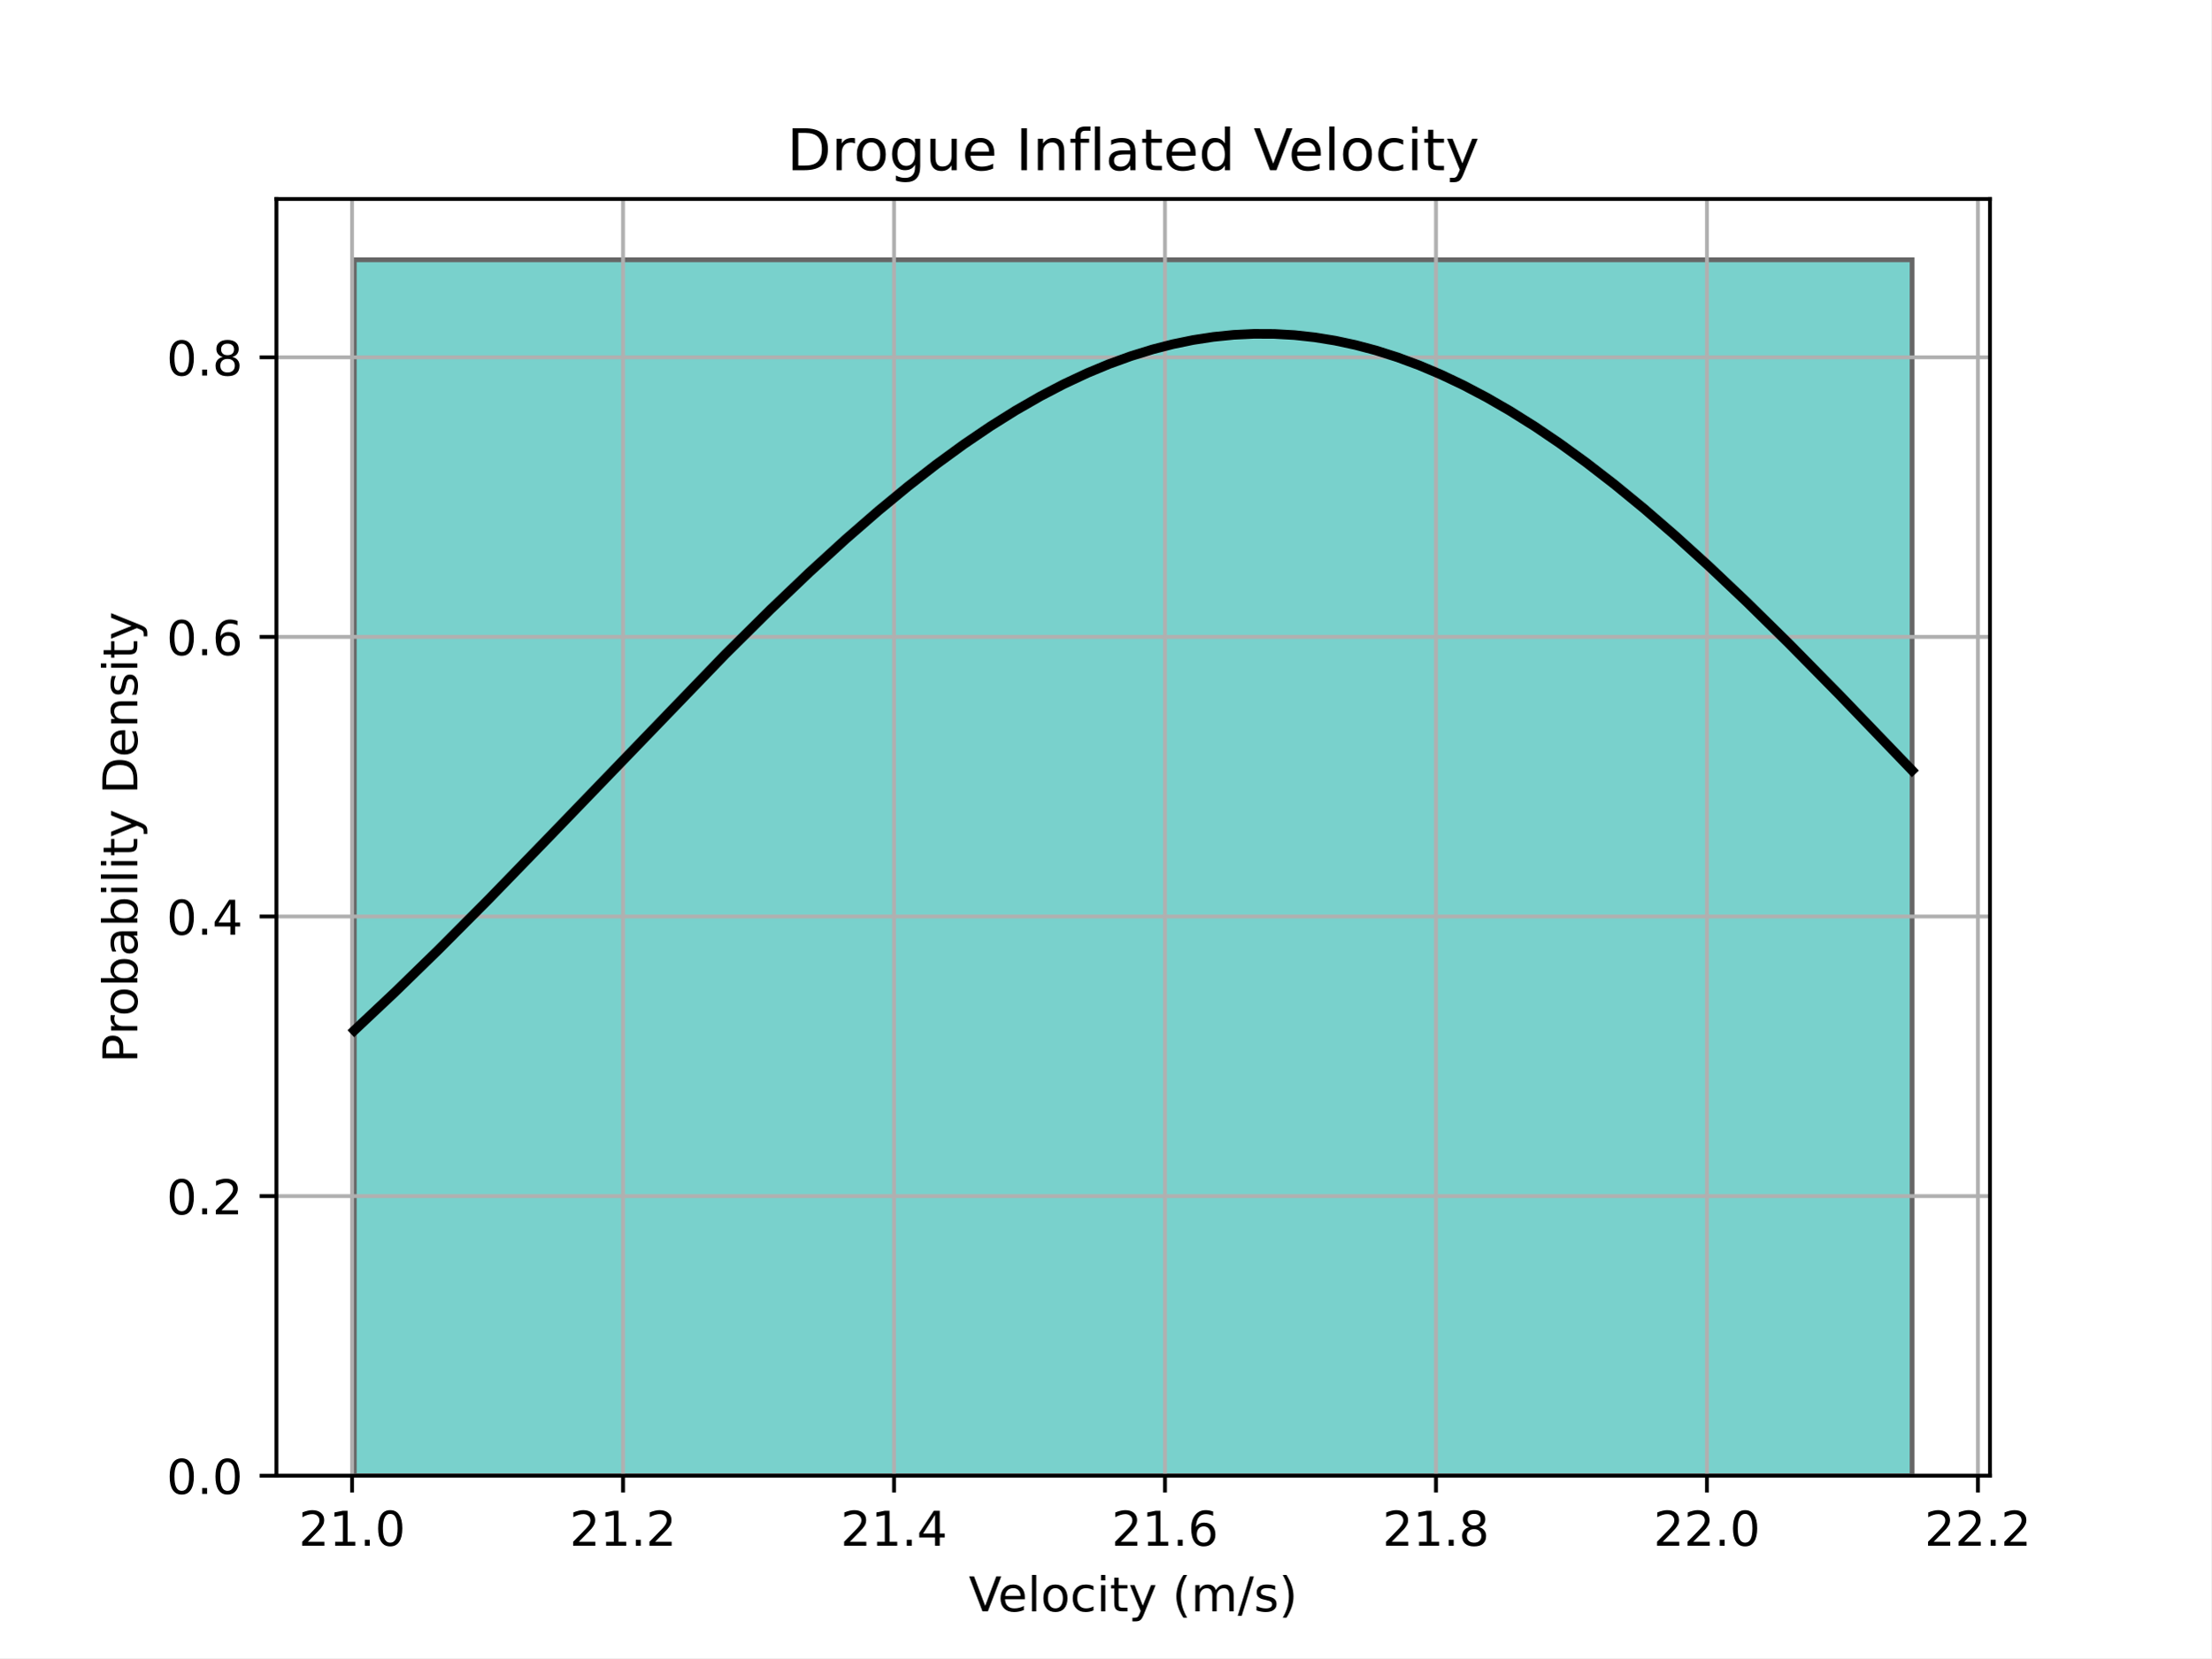
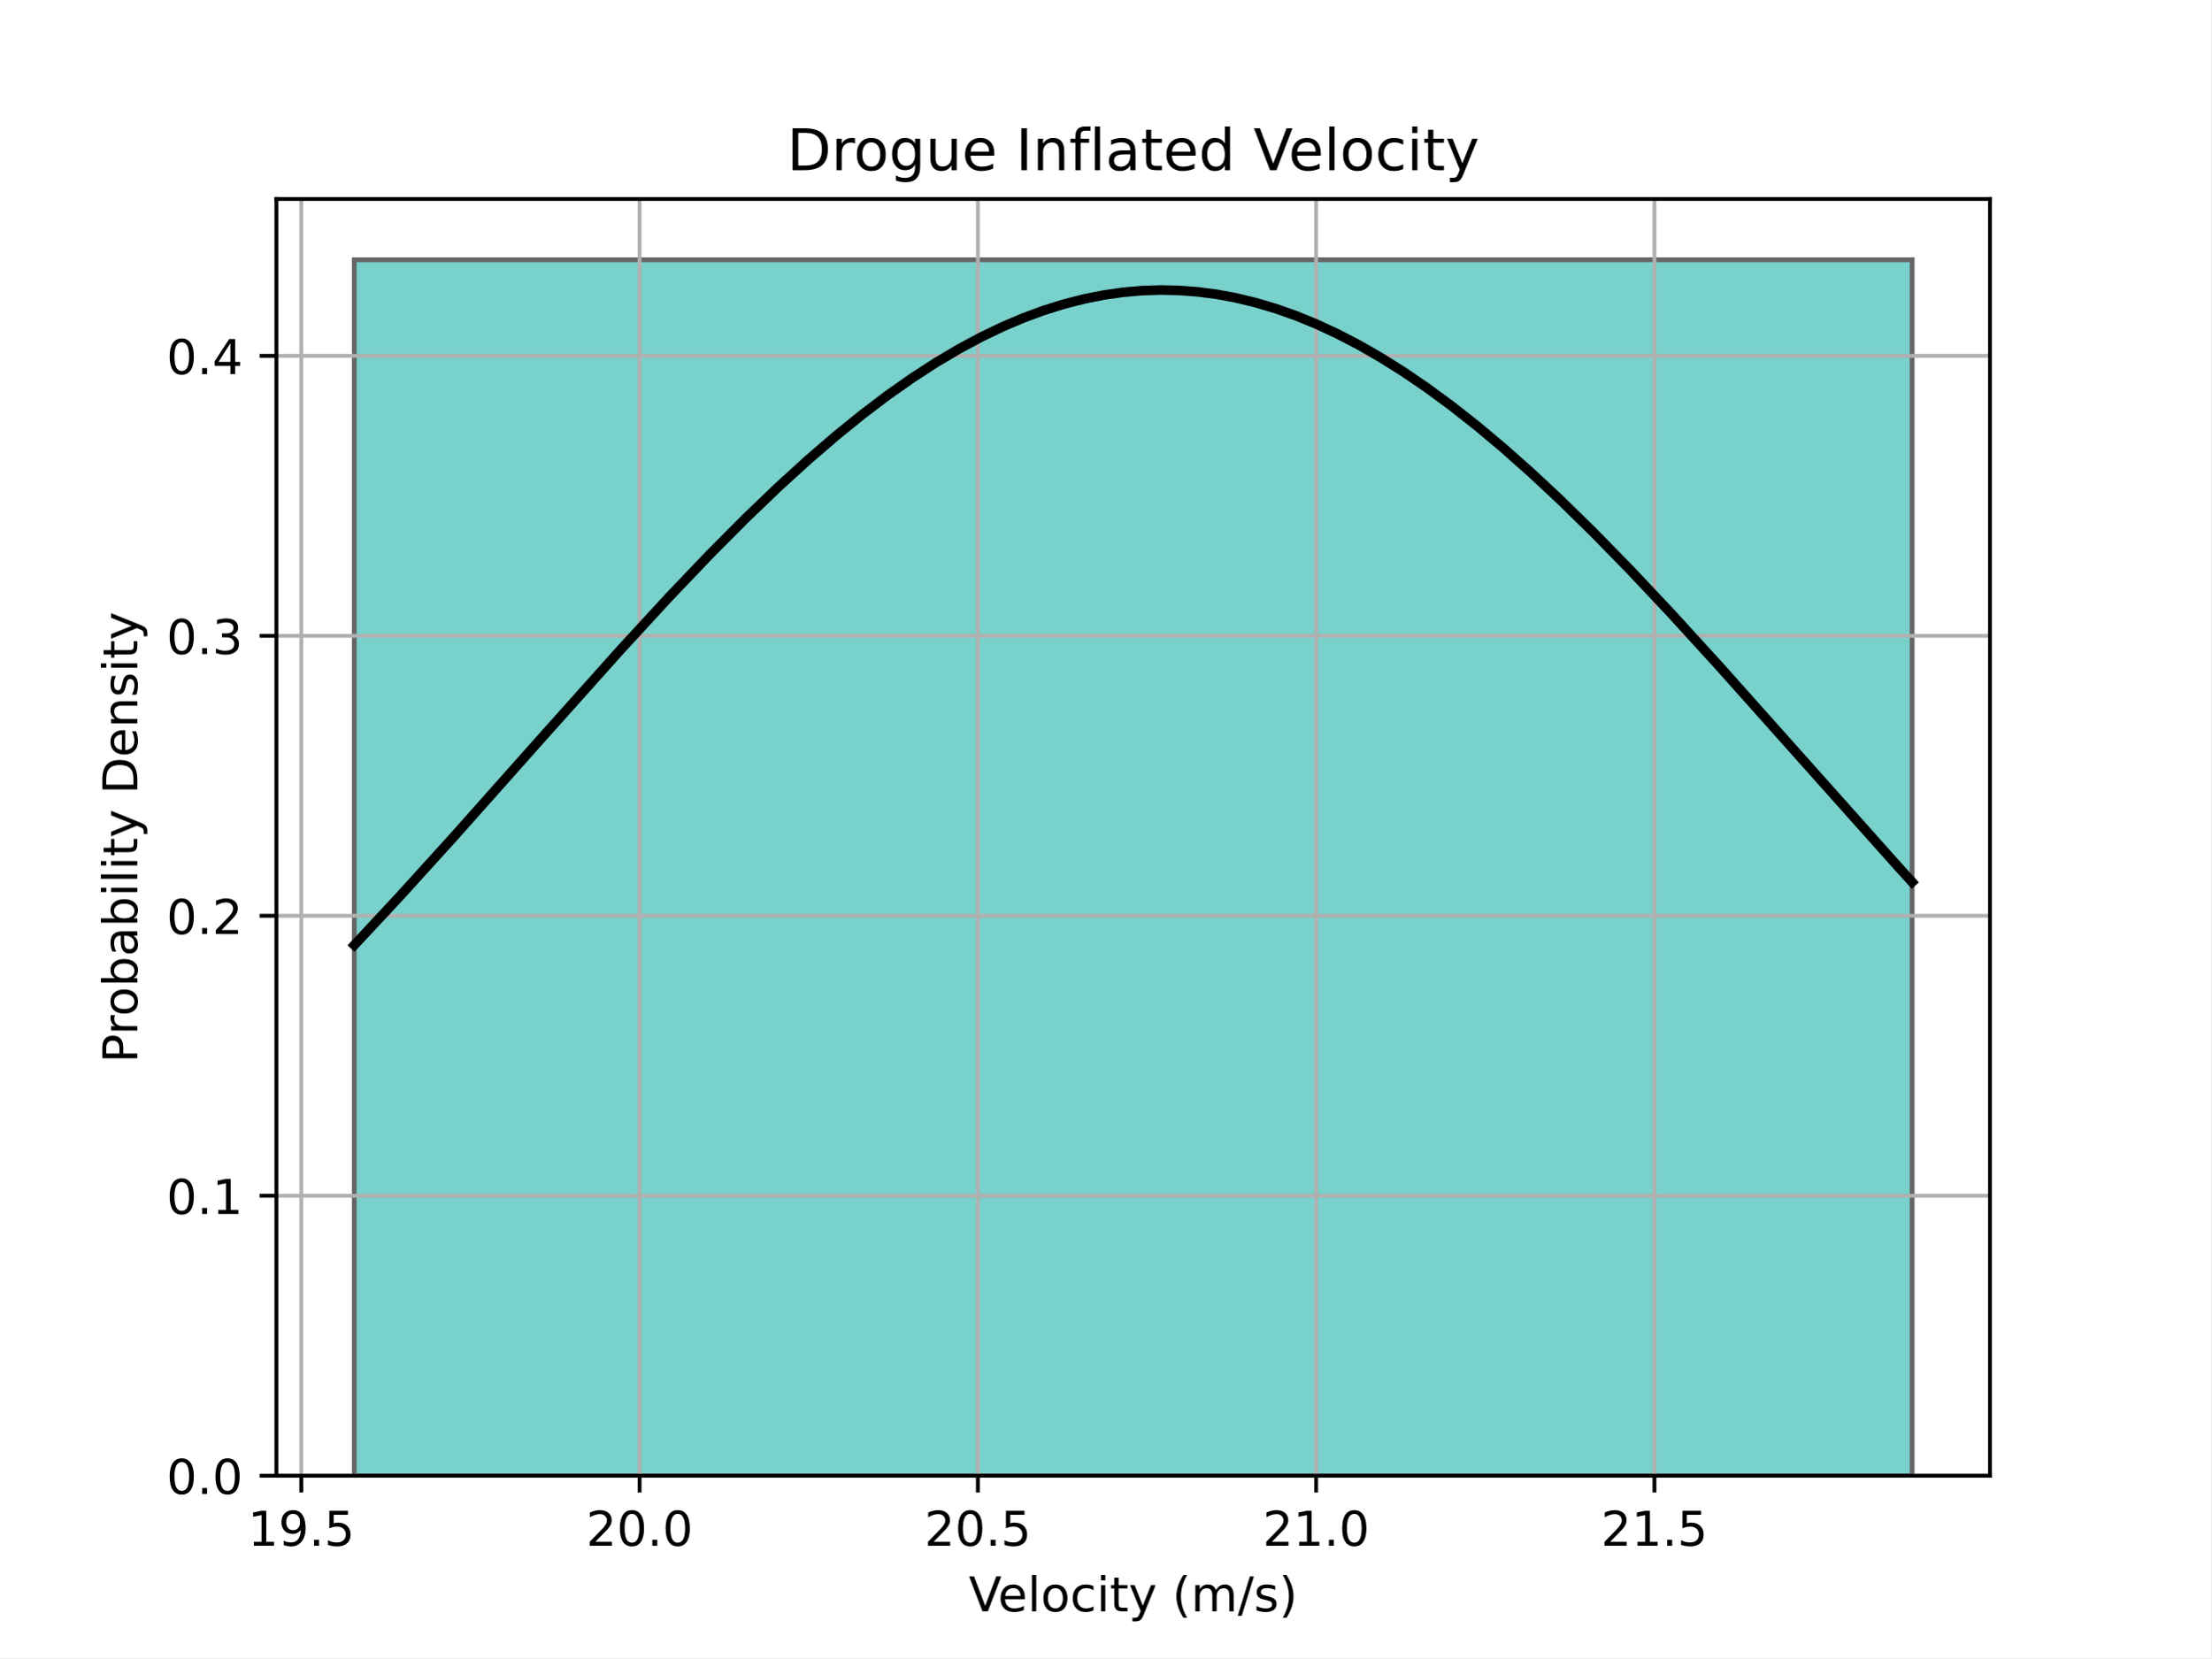
<svg xmlns="http://www.w3.org/2000/svg" xmlns:xlink="http://www.w3.org/1999/xlink" width="460.8pt" height="345.6pt" viewBox="0 0 460.8 345.6" version="1.1">
  <defs>
    <style type="text/css">*{stroke-linejoin: round; stroke-linecap: butt}</style>
  </defs>
  <g id="figure_1">
    <g id="patch_1">
      <path d="M 0 345.6  L 460.8 345.6  L 460.8 0  L 0 0  z " style="fill: #ffffff" />
    </g>
    <g id="axes_1">
      <g id="patch_2">
        <path d="M 57.6 307.584  L 414.72 307.584  L 414.72 41.472  L 57.6 41.472  z " style="fill: #ffffff" />
      </g>
      <g id="patch_3">
-         <path d="M 73.833 307.584  L 398.487 307.584  L 398.487 54.144  L 73.833 54.144  z " clip-path="url(#pa09e3a51b7)" style="fill: #20b2aa; opacity: 0.6; stroke: #000000; stroke-linejoin: miter" />
+         <path d="M 73.833 307.584  L 398.487 307.584  L 398.487 54.144  L 73.833 54.144  z " clip-path="url(#p1d758a411c)" style="fill: #20b2aa; opacity: 0.6; stroke: #000000; stroke-linejoin: miter" />
      </g>
      <g id="matplotlib.axis_1">
        <g id="xtick_1">
          <g id="line2d_1">
-             <path d="M 73.368 307.584  L 73.368 41.472  " clip-path="url(#pa09e3a51b7)" style="fill: none; stroke: #b0b0b0; stroke-width: 0.8; stroke-linecap: square" />
+             <path d="M 62.788 307.584  L 62.788 41.472  " clip-path="url(#p1d758a411c)" style="fill: none; stroke: #b0b0b0; stroke-width: 0.8; stroke-linecap: square" />
          </g>
          <g id="line2d_2">
            <defs>
-               <path id="m2115340e85" d="M 0 0  L 0 3.5  " style="stroke: #000000; stroke-width: 0.8" />
+               <path id="m8f28e63dec" d="M 0 0  L 0 3.5  " style="stroke: #000000; stroke-width: 0.8" />
            </defs>
            <g>
-               <use xlink:href="#m2115340e85" x="73.368" y="307.584" style="stroke: #000000; stroke-width: 0.8" />
+               <use xlink:href="#m8f28e63dec" x="62.788" y="307.584" style="stroke: #000000; stroke-width: 0.8" />
            </g>
          </g>
          <g id="text_1">
-             <g transform="translate(62.23527 322.1824) scale(0.1 -0.1)">
+             <g transform="translate(51.65528 322.1824) scale(0.1 -0.1)">
+               <defs>
+                 <path id="DejaVuSans-31" d="M 794 531  L 1825 531  L 1825 4091  L 703 3866  L 703 4441  L 1819 4666  L 2450 4666  L 2450 531  L 3481 531  L 3481 0  L 794 0  L 794 531  z " transform="scale(0.015625)" />
+                 <path id="DejaVuSans-39" d="M 703 97  L 703 672  Q 941 559 1184 500  Q 1428 441 1663 441  Q 2288 441 2617 861  Q 2947 1281 2994 2138  Q 2813 1869 2534 1725  Q 2256 1581 1919 1581  Q 1219 1581 811 2004  Q 403 2428 403 3163  Q 403 3881 828 4315  Q 1253 4750 1959 4750  Q 2769 4750 3195 4129  Q 3622 3509 3622 2328  Q 3622 1225 3098 567  Q 2575 -91 1691 -91  Q 1453 -91 1209 -44  Q 966 3 703 97  z M 1959 2075  Q 2384 2075 2632 2365  Q 2881 2656 2881 3163  Q 2881 3666 2632 3958  Q 2384 4250 1959 4250  Q 1534 4250 1286 3958  Q 1038 3666 1038 3163  Q 1038 2656 1286 2365  Q 1534 2075 1959 2075  z " transform="scale(0.015625)" />
+                 <path id="DejaVuSans-2e" d="M 684 794  L 1344 794  L 1344 0  L 684 0  L 684 794  z " transform="scale(0.015625)" />
+                 <path id="DejaVuSans-35" d="M 691 4666  L 3169 4666  L 3169 4134  L 1269 4134  L 1269 2991  Q 1406 3038 1543 3061  Q 1681 3084 1819 3084  Q 2600 3084 3056 2656  Q 3513 2228 3513 1497  Q 3513 744 3044 326  Q 2575 -91 1722 -91  Q 1428 -91 1123 -41  Q 819 9 494 109  L 494 744  Q 775 591 1075 516  Q 1375 441 1709 441  Q 2250 441 2565 725  Q 2881 1009 2881 1497  Q 2881 1984 2565 2268  Q 2250 2553 1709 2553  Q 1456 2553 1204 2497  Q 953 2441 691 2322  L 691 4666  z " transform="scale(0.015625)" />
+               </defs>
+               <use xlink:href="#DejaVuSans-31" />
+               <use xlink:href="#DejaVuSans-39" transform="translate(63.62305 0)" />
+               <use xlink:href="#DejaVuSans-2e" transform="translate(127.2461 0)" />
+               <use xlink:href="#DejaVuSans-35" transform="translate(159.0332 0)" />
+             </g>
+           </g>
+         </g>
+         <g id="xtick_2">
+           <g id="line2d_3">
+             <path d="M 133.288 307.584  L 133.288 41.472  " clip-path="url(#p1d758a411c)" style="fill: none; stroke: #b0b0b0; stroke-width: 0.8; stroke-linecap: square" />
+           </g>
+           <g id="line2d_4">
+             <g>
+               <use xlink:href="#m8f28e63dec" x="133.288" y="307.584" style="stroke: #000000; stroke-width: 0.8" />
+             </g>
+           </g>
+           <g id="text_2">
+             <g transform="translate(122.1555 322.1824) scale(0.1 -0.1)">
              <defs>
                <path id="DejaVuSans-32" d="M 1228 531  L 3431 531  L 3431 0  L 469 0  L 469 531  Q 828 903 1448 1529  Q 2069 2156 2228 2338  Q 2531 2678 2651 2914  Q 2772 3150 2772 3378  Q 2772 3750 2511 3984  Q 2250 4219 1831 4219  Q 1534 4219 1204 4116  Q 875 4013 500 3803  L 500 4441  Q 881 4594 1212 4672  Q 1544 4750 1819 4750  Q 2544 4750 2975 4387  Q 3406 4025 3406 3419  Q 3406 3131 3298 2873  Q 3191 2616 2906 2266  Q 2828 2175 2409 1742  Q 1991 1309 1228 531  z " transform="scale(0.015625)" />
-                 <path id="DejaVuSans-31" d="M 794 531  L 1825 531  L 1825 4091  L 703 3866  L 703 4441  L 1819 4666  L 2450 4666  L 2450 531  L 3481 531  L 3481 0  L 794 0  L 794 531  z " transform="scale(0.015625)" />
-                 <path id="DejaVuSans-2e" d="M 684 794  L 1344 794  L 1344 0  L 684 0  L 684 794  z " transform="scale(0.015625)" />
                <path id="DejaVuSans-30" d="M 2034 4250  Q 1547 4250 1301 3770  Q 1056 3291 1056 2328  Q 1056 1369 1301 889  Q 1547 409 2034 409  Q 2525 409 2770 889  Q 3016 1369 3016 2328  Q 3016 3291 2770 3770  Q 2525 4250 2034 4250  z M 2034 4750  Q 2819 4750 3233 4129  Q 3647 3509 3647 2328  Q 3647 1150 3233 529  Q 2819 -91 2034 -91  Q 1250 -91 836 529  Q 422 1150 422 2328  Q 422 3509 836 4129  Q 1250 4750 2034 4750  z " transform="scale(0.015625)" />
              </defs>
              <use xlink:href="#DejaVuSans-32" />
-               <use xlink:href="#DejaVuSans-31" x="63.623" />
-               <use xlink:href="#DejaVuSans-2e" x="127.246" />
-               <use xlink:href="#DejaVuSans-30" x="159.033" />
-             </g>
-           </g>
-         </g>
-         <g id="xtick_2">
-           <g id="line2d_3">
-             <path d="M 129.842 307.584  L 129.842 41.472  " clip-path="url(#pa09e3a51b7)" style="fill: none; stroke: #b0b0b0; stroke-width: 0.8; stroke-linecap: square" />
-           </g>
-           <g id="line2d_4">
-             <g>
-               <use xlink:href="#m2115340e85" x="129.842" y="307.584" style="stroke: #000000; stroke-width: 0.8" />
-             </g>
-           </g>
-           <g id="text_2">
-             <g transform="translate(118.7087 322.1824) scale(0.1 -0.1)">
-               <use xlink:href="#DejaVuSans-32" />
-               <use xlink:href="#DejaVuSans-31" x="63.623" />
-               <use xlink:href="#DejaVuSans-2e" x="127.246" />
-               <use xlink:href="#DejaVuSans-32" x="159.033" />
+               <use xlink:href="#DejaVuSans-30" transform="translate(63.62305 0)" />
+               <use xlink:href="#DejaVuSans-2e" transform="translate(127.2461 0)" />
+               <use xlink:href="#DejaVuSans-30" transform="translate(159.0332 0)" />
            </g>
          </g>
        </g>
        <g id="xtick_3">
          <g id="line2d_5">
-             <path d="M 186.315 307.584  L 186.315 41.472  " clip-path="url(#pa09e3a51b7)" style="fill: none; stroke: #b0b0b0; stroke-width: 0.8; stroke-linecap: square" />
+             <path d="M 203.789 307.584  L 203.789 41.472  " clip-path="url(#p1d758a411c)" style="fill: none; stroke: #b0b0b0; stroke-width: 0.8; stroke-linecap: square" />
          </g>
          <g id="line2d_6">
            <g>
-               <use xlink:href="#m2115340e85" x="186.315" y="307.584" style="stroke: #000000; stroke-width: 0.8" />
+               <use xlink:href="#m8f28e63dec" x="203.789" y="307.584" style="stroke: #000000; stroke-width: 0.8" />
            </g>
          </g>
          <g id="text_3">
-             <g transform="translate(175.1822 322.1824) scale(0.1 -0.1)">
-               <defs>
-                 <path id="DejaVuSans-34" d="M 2419 4116  L 825 1625  L 2419 1625  L 2419 4116  z M 2253 4666  L 3047 4666  L 3047 1625  L 3713 1625  L 3713 1100  L 3047 1100  L 3047 0  L 2419 0  L 2419 1100  L 313 1100  L 313 1709  L 2253 4666  z " transform="scale(0.015625)" />
-               </defs>
+             <g transform="translate(192.6557 322.1824) scale(0.1 -0.1)">
              <use xlink:href="#DejaVuSans-32" />
-               <use xlink:href="#DejaVuSans-31" x="63.623" />
-               <use xlink:href="#DejaVuSans-2e" x="127.246" />
-               <use xlink:href="#DejaVuSans-34" x="159.033" />
+               <use xlink:href="#DejaVuSans-30" transform="translate(63.62305 0)" />
+               <use xlink:href="#DejaVuSans-2e" transform="translate(127.2461 0)" />
+               <use xlink:href="#DejaVuSans-35" transform="translate(159.0332 0)" />
            </g>
          </g>
        </g>
        <g id="xtick_4">
          <g id="line2d_7">
-             <path d="M 242.788 307.584  L 242.788 41.472  " clip-path="url(#pa09e3a51b7)" style="fill: none; stroke: #b0b0b0; stroke-width: 0.8; stroke-linecap: square" />
+             <path d="M 274.289 307.584  L 274.289 41.472  " clip-path="url(#p1d758a411c)" style="fill: none; stroke: #b0b0b0; stroke-width: 0.8; stroke-linecap: square" />
          </g>
          <g id="line2d_8">
            <g>
-               <use xlink:href="#m2115340e85" x="242.788" y="307.584" style="stroke: #000000; stroke-width: 0.8" />
+               <use xlink:href="#m8f28e63dec" x="274.289" y="307.584" style="stroke: #000000; stroke-width: 0.8" />
            </g>
          </g>
          <g id="text_4">
-             <g transform="translate(231.6556 322.1824) scale(0.1 -0.1)">
-               <defs>
-                 <path id="DejaVuSans-36" d="M 2113 2584  Q 1688 2584 1439 2293  Q 1191 2003 1191 1497  Q 1191 994 1439 701  Q 1688 409 2113 409  Q 2538 409 2786 701  Q 3034 994 3034 1497  Q 3034 2003 2786 2293  Q 2538 2584 2113 2584  z M 3366 4563  L 3366 3988  Q 3128 4100 2886 4159  Q 2644 4219 2406 4219  Q 1781 4219 1451 3797  Q 1122 3375 1075 2522  Q 1259 2794 1537 2939  Q 1816 3084 2150 3084  Q 2853 3084 3261 2657  Q 3669 2231 3669 1497  Q 3669 778 3244 343  Q 2819 -91 2113 -91  Q 1303 -91 875 529  Q 447 1150 447 2328  Q 447 3434 972 4092  Q 1497 4750 2381 4750  Q 2619 4750 2861 4703  Q 3103 4656 3366 4563  z " transform="scale(0.015625)" />
-               </defs>
+             <g transform="translate(263.156 322.1824) scale(0.1 -0.1)">
              <use xlink:href="#DejaVuSans-32" />
-               <use xlink:href="#DejaVuSans-31" x="63.623" />
-               <use xlink:href="#DejaVuSans-2e" x="127.246" />
-               <use xlink:href="#DejaVuSans-36" x="159.033" />
+               <use xlink:href="#DejaVuSans-31" transform="translate(63.62305 0)" />
+               <use xlink:href="#DejaVuSans-2e" transform="translate(127.2461 0)" />
+               <use xlink:href="#DejaVuSans-30" transform="translate(159.0332 0)" />
            </g>
          </g>
        </g>
        <g id="xtick_5">
          <g id="line2d_9">
-             <path d="M 299.262 307.584  L 299.262 41.472  " clip-path="url(#pa09e3a51b7)" style="fill: none; stroke: #b0b0b0; stroke-width: 0.8; stroke-linecap: square" />
+             <path d="M 344.789 307.584  L 344.789 41.472  " clip-path="url(#p1d758a411c)" style="fill: none; stroke: #b0b0b0; stroke-width: 0.8; stroke-linecap: square" />
          </g>
          <g id="line2d_10">
            <g>
-               <use xlink:href="#m2115340e85" x="299.262" y="307.584" style="stroke: #000000; stroke-width: 0.8" />
+               <use xlink:href="#m8f28e63dec" x="344.789" y="307.584" style="stroke: #000000; stroke-width: 0.8" />
            </g>
          </g>
          <g id="text_5">
-             <g transform="translate(288.129 322.1824) scale(0.1 -0.1)">
-               <defs>
-                 <path id="DejaVuSans-38" d="M 2034 2216  Q 1584 2216 1326 1975  Q 1069 1734 1069 1313  Q 1069 891 1326 650  Q 1584 409 2034 409  Q 2484 409 2743 651  Q 3003 894 3003 1313  Q 3003 1734 2745 1975  Q 2488 2216 2034 2216  z M 1403 2484  Q 997 2584 770 2862  Q 544 3141 544 3541  Q 544 4100 942 4425  Q 1341 4750 2034 4750  Q 2731 4750 3128 4425  Q 3525 4100 3525 3541  Q 3525 3141 3298 2862  Q 3072 2584 2669 2484  Q 3125 2378 3379 2068  Q 3634 1759 3634 1313  Q 3634 634 3220 271  Q 2806 -91 2034 -91  Q 1263 -91 848 271  Q 434 634 434 1313  Q 434 1759 690 2068  Q 947 2378 1403 2484  z M 1172 3481  Q 1172 3119 1398 2916  Q 1625 2713 2034 2713  Q 2441 2713 2670 2916  Q 2900 3119 2900 3481  Q 2900 3844 2670 4047  Q 2441 4250 2034 4250  Q 1625 4250 1398 4047  Q 1172 3844 1172 3481  z " transform="scale(0.015625)" />
-               </defs>
+             <g transform="translate(333.6562 322.1824) scale(0.1 -0.1)">
              <use xlink:href="#DejaVuSans-32" />
-               <use xlink:href="#DejaVuSans-31" x="63.623" />
-               <use xlink:href="#DejaVuSans-2e" x="127.246" />
-               <use xlink:href="#DejaVuSans-38" x="159.033" />
-             </g>
-           </g>
-         </g>
-         <g id="xtick_6">
-           <g id="line2d_11">
-             <path d="M 355.735 307.584  L 355.735 41.472  " clip-path="url(#pa09e3a51b7)" style="fill: none; stroke: #b0b0b0; stroke-width: 0.8; stroke-linecap: square" />
-           </g>
-           <g id="line2d_12">
-             <g>
-               <use xlink:href="#m2115340e85" x="355.735" y="307.584" style="stroke: #000000; stroke-width: 0.8" />
-             </g>
-           </g>
-           <g id="text_6">
-             <g transform="translate(344.6025 322.1824) scale(0.1 -0.1)">
-               <use xlink:href="#DejaVuSans-32" />
-               <use xlink:href="#DejaVuSans-32" x="63.623" />
-               <use xlink:href="#DejaVuSans-2e" x="127.246" />
-               <use xlink:href="#DejaVuSans-30" x="159.033" />
-             </g>
-           </g>
-         </g>
-         <g id="xtick_7">
-           <g id="line2d_13">
-             <path d="M 412.209 307.584  L 412.209 41.472  " clip-path="url(#pa09e3a51b7)" style="fill: none; stroke: #b0b0b0; stroke-width: 0.8; stroke-linecap: square" />
-           </g>
-           <g id="line2d_14">
-             <g>
-               <use xlink:href="#m2115340e85" x="412.209" y="307.584" style="stroke: #000000; stroke-width: 0.8" />
-             </g>
-           </g>
-           <g id="text_7">
-             <g transform="translate(401.0759 322.1824) scale(0.1 -0.1)">
-               <use xlink:href="#DejaVuSans-32" />
-               <use xlink:href="#DejaVuSans-32" x="63.623" />
-               <use xlink:href="#DejaVuSans-2e" x="127.246" />
-               <use xlink:href="#DejaVuSans-32" x="159.033" />
-             </g>
-           </g>
-         </g>
-         <g id="text_8">
+               <use xlink:href="#DejaVuSans-31" transform="translate(63.62305 0)" />
+               <use xlink:href="#DejaVuSans-2e" transform="translate(127.2461 0)" />
+               <use xlink:href="#DejaVuSans-35" transform="translate(159.0332 0)" />
+             </g>
+           </g>
+         </g>
+         <g id="text_6">
          <g transform="translate(201.8944 335.8606) scale(0.1 -0.1)">
            <defs>
              <path id="DejaVuSans-56" d="M 1831 0  L 50 4666  L 709 4666  L 2188 738  L 3669 4666  L 4325 4666  L 2547 0  L 1831 0  z " transform="scale(0.015625)" />
              <path id="DejaVuSans-65" d="M 3597 1894  L 3597 1613  L 953 1613  Q 991 1019 1311 708  Q 1631 397 2203 397  Q 2534 397 2845 478  Q 3156 559 3463 722  L 3463 178  Q 3153 47 2828 -22  Q 2503 -91 2169 -91  Q 1331 -91 842 396  Q 353 884 353 1716  Q 353 2575 817 3079  Q 1281 3584 2069 3584  Q 2775 3584 3186 3129  Q 3597 2675 3597 1894  z M 3022 2063  Q 3016 2534 2758 2815  Q 2500 3097 2075 3097  Q 1594 3097 1305 2825  Q 1016 2553 972 2059  L 3022 2063  z " transform="scale(0.015625)" />
              <path id="DejaVuSans-6c" d="M 603 4863  L 1178 4863  L 1178 0  L 603 0  L 603 4863  z " transform="scale(0.015625)" />
              <path id="DejaVuSans-6f" d="M 1959 3097  Q 1497 3097 1228 2736  Q 959 2375 959 1747  Q 959 1119 1226 758  Q 1494 397 1959 397  Q 2419 397 2687 759  Q 2956 1122 2956 1747  Q 2956 2369 2687 2733  Q 2419 3097 1959 3097  z M 1959 3584  Q 2709 3584 3137 3096  Q 3566 2609 3566 1747  Q 3566 888 3137 398  Q 2709 -91 1959 -91  Q 1206 -91 779 398  Q 353 888 353 1747  Q 353 2609 779 3096  Q 1206 3584 1959 3584  z " transform="scale(0.015625)" />
              <path id="DejaVuSans-63" d="M 3122 3366  L 3122 2828  Q 2878 2963 2633 3030  Q 2388 3097 2138 3097  Q 1578 3097 1268 2742  Q 959 2388 959 1747  Q 959 1106 1268 751  Q 1578 397 2138 397  Q 2388 397 2633 464  Q 2878 531 3122 666  L 3122 134  Q 2881 22 2623 -34  Q 2366 -91 2075 -91  Q 1284 -91 818 406  Q 353 903 353 1747  Q 353 2603 823 3093  Q 1294 3584 2113 3584  Q 2378 3584 2631 3529  Q 2884 3475 3122 3366  z " transform="scale(0.015625)" />
              <path id="DejaVuSans-69" d="M 603 3500  L 1178 3500  L 1178 0  L 603 0  L 603 3500  z M 603 4863  L 1178 4863  L 1178 4134  L 603 4134  L 603 4863  z " transform="scale(0.015625)" />
              <path id="DejaVuSans-74" d="M 1172 4494  L 1172 3500  L 2356 3500  L 2356 3053  L 1172 3053  L 1172 1153  Q 1172 725 1289 603  Q 1406 481 1766 481  L 2356 481  L 2356 0  L 1766 0  Q 1100 0 847 248  Q 594 497 594 1153  L 594 3053  L 172 3053  L 172 3500  L 594 3500  L 594 4494  L 1172 4494  z " transform="scale(0.015625)" />
              <path id="DejaVuSans-79" d="M 2059 -325  Q 1816 -950 1584 -1140  Q 1353 -1331 966 -1331  L 506 -1331  L 506 -850  L 844 -850  Q 1081 -850 1212 -737  Q 1344 -625 1503 -206  L 1606 56  L 191 3500  L 800 3500  L 1894 763  L 2988 3500  L 3597 3500  L 2059 -325  z " transform="scale(0.015625)" />
              <path id="DejaVuSans-20" transform="scale(0.015625)" />
              <path id="DejaVuSans-28" d="M 1984 4856  Q 1566 4138 1362 3434  Q 1159 2731 1159 2009  Q 1159 1288 1364 580  Q 1569 -128 1984 -844  L 1484 -844  Q 1016 -109 783 600  Q 550 1309 550 2009  Q 550 2706 781 3412  Q 1013 4119 1484 4856  L 1984 4856  z " transform="scale(0.015625)" />
              <path id="DejaVuSans-6d" d="M 3328 2828  Q 3544 3216 3844 3400  Q 4144 3584 4550 3584  Q 5097 3584 5394 3201  Q 5691 2819 5691 2113  L 5691 0  L 5113 0  L 5113 2094  Q 5113 2597 4934 2840  Q 4756 3084 4391 3084  Q 3944 3084 3684 2787  Q 3425 2491 3425 1978  L 3425 0  L 2847 0  L 2847 2094  Q 2847 2600 2669 2842  Q 2491 3084 2119 3084  Q 1678 3084 1418 2786  Q 1159 2488 1159 1978  L 1159 0  L 581 0  L 581 3500  L 1159 3500  L 1159 2956  Q 1356 3278 1631 3431  Q 1906 3584 2284 3584  Q 2666 3584 2933 3390  Q 3200 3197 3328 2828  z " transform="scale(0.015625)" />
              <path id="DejaVuSans-2f" d="M 1625 4666  L 2156 4666  L 531 -594  L 0 -594  L 1625 4666  z " transform="scale(0.015625)" />
              <path id="DejaVuSans-73" d="M 2834 3397  L 2834 2853  Q 2591 2978 2328 3040  Q 2066 3103 1784 3103  Q 1356 3103 1142 2972  Q 928 2841 928 2578  Q 928 2378 1081 2264  Q 1234 2150 1697 2047  L 1894 2003  Q 2506 1872 2764 1633  Q 3022 1394 3022 966  Q 3022 478 2636 193  Q 2250 -91 1575 -91  Q 1294 -91 989 -36  Q 684 19 347 128  L 347 722  Q 666 556 975 473  Q 1284 391 1588 391  Q 1994 391 2212 530  Q 2431 669 2431 922  Q 2431 1156 2273 1281  Q 2116 1406 1581 1522  L 1381 1569  Q 847 1681 609 1914  Q 372 2147 372 2553  Q 372 3047 722 3315  Q 1072 3584 1716 3584  Q 2034 3584 2315 3537  Q 2597 3491 2834 3397  z " transform="scale(0.015625)" />
              <path id="DejaVuSans-29" d="M 513 4856  L 1013 4856  Q 1481 4119 1714 3412  Q 1947 2706 1947 2009  Q 1947 1309 1714 600  Q 1481 -109 1013 -844  L 513 -844  Q 928 -128 1133 580  Q 1338 1288 1338 2009  Q 1338 2731 1133 3434  Q 928 4138 513 4856  z " transform="scale(0.015625)" />
            </defs>
            <use xlink:href="#DejaVuSans-56" />
-             <use xlink:href="#DejaVuSans-65" x="60.658" />
-             <use xlink:href="#DejaVuSans-6c" x="122.182" />
-             <use xlink:href="#DejaVuSans-6f" x="149.965" />
-             <use xlink:href="#DejaVuSans-63" x="211.146" />
-             <use xlink:href="#DejaVuSans-69" x="266.127" />
-             <use xlink:href="#DejaVuSans-74" x="293.91" />
-             <use xlink:href="#DejaVuSans-79" x="333.119" />
-             <use xlink:href="#DejaVuSans-20" x="392.299" />
-             <use xlink:href="#DejaVuSans-28" x="424.086" />
-             <use xlink:href="#DejaVuSans-6d" x="463.1" />
-             <use xlink:href="#DejaVuSans-2f" x="560.512" />
-             <use xlink:href="#DejaVuSans-73" x="594.203" />
-             <use xlink:href="#DejaVuSans-29" x="646.303" />
+             <use xlink:href="#DejaVuSans-65" transform="translate(60.6582 0)" />
+             <use xlink:href="#DejaVuSans-6c" transform="translate(122.1816 0)" />
+             <use xlink:href="#DejaVuSans-6f" transform="translate(149.9648 0)" />
+             <use xlink:href="#DejaVuSans-63" transform="translate(211.1465 0)" />
+             <use xlink:href="#DejaVuSans-69" transform="translate(266.127 0)" />
+             <use xlink:href="#DejaVuSans-74" transform="translate(293.9102 0)" />
+             <use xlink:href="#DejaVuSans-79" transform="translate(333.1191 0)" />
+             <use xlink:href="#DejaVuSans-20" transform="translate(392.2988 0)" />
+             <use xlink:href="#DejaVuSans-28" transform="translate(424.0859 0)" />
+             <use xlink:href="#DejaVuSans-6d" transform="translate(463.0996 0)" />
+             <use xlink:href="#DejaVuSans-2f" transform="translate(560.5117 0)" />
+             <use xlink:href="#DejaVuSans-73" transform="translate(594.2031 0)" />
+             <use xlink:href="#DejaVuSans-29" transform="translate(646.3027 0)" />
          </g>
        </g>
      </g>
      <g id="matplotlib.axis_2">
        <g id="ytick_1">
+           <g id="line2d_11">
+             <path d="M 57.6 307.584  L 414.72 307.584  " clip-path="url(#p1d758a411c)" style="fill: none; stroke: #b0b0b0; stroke-width: 0.8; stroke-linecap: square" />
+           </g>
+           <g id="line2d_12">
+             <defs>
+               <path id="m5b1d4f2fee" d="M 0 0  L -3.5 0  " style="stroke: #000000; stroke-width: 0.8" />
+             </defs>
+             <g>
+               <use xlink:href="#m5b1d4f2fee" x="57.6" y="307.584" style="stroke: #000000; stroke-width: 0.8" />
+             </g>
+           </g>
+           <g id="text_7">
+             <g transform="translate(34.69687 311.3832) scale(0.1 -0.1)">
+               <use xlink:href="#DejaVuSans-30" />
+               <use xlink:href="#DejaVuSans-2e" transform="translate(63.62305 0)" />
+               <use xlink:href="#DejaVuSans-30" transform="translate(95.41016 0)" />
+             </g>
+           </g>
+         </g>
+         <g id="ytick_2">
+           <g id="line2d_13">
+             <path d="M 57.6 249.229  L 414.72 249.229  " clip-path="url(#p1d758a411c)" style="fill: none; stroke: #b0b0b0; stroke-width: 0.8; stroke-linecap: square" />
+           </g>
+           <g id="line2d_14">
+             <g>
+               <use xlink:href="#m5b1d4f2fee" x="57.6" y="249.229" style="stroke: #000000; stroke-width: 0.8" />
+             </g>
+           </g>
+           <g id="text_8">
+             <g transform="translate(34.69687 253.0285) scale(0.1 -0.1)">
+               <use xlink:href="#DejaVuSans-30" />
+               <use xlink:href="#DejaVuSans-2e" transform="translate(63.62305 0)" />
+               <use xlink:href="#DejaVuSans-31" transform="translate(95.41016 0)" />
+             </g>
+           </g>
+         </g>
+         <g id="ytick_3">
          <g id="line2d_15">
-             <path d="M 57.6 307.584  L 414.72 307.584  " clip-path="url(#pa09e3a51b7)" style="fill: none; stroke: #b0b0b0; stroke-width: 0.8; stroke-linecap: square" />
+             <path d="M 57.6 190.875  L 414.72 190.875  " clip-path="url(#p1d758a411c)" style="fill: none; stroke: #b0b0b0; stroke-width: 0.8; stroke-linecap: square" />
          </g>
          <g id="line2d_16">
-             <defs>
-               <path id="m09f776472c" d="M 0 0  L -3.5 0  " style="stroke: #000000; stroke-width: 0.8" />
-             </defs>
-             <g>
-               <use xlink:href="#m09f776472c" x="57.6" y="307.584" style="stroke: #000000; stroke-width: 0.8" />
+             <g>
+               <use xlink:href="#m5b1d4f2fee" x="57.6" y="190.875" style="stroke: #000000; stroke-width: 0.8" />
            </g>
          </g>
          <g id="text_9">
-             <g transform="translate(34.69687 311.3832) scale(0.1 -0.1)">
-               <use xlink:href="#DejaVuSans-30" />
-               <use xlink:href="#DejaVuSans-2e" x="63.623" />
-               <use xlink:href="#DejaVuSans-30" x="95.41" />
-             </g>
-           </g>
-         </g>
-         <g id="ytick_2">
+             <g transform="translate(34.69687 194.6737) scale(0.1 -0.1)">
+               <use xlink:href="#DejaVuSans-30" />
+               <use xlink:href="#DejaVuSans-2e" transform="translate(63.62305 0)" />
+               <use xlink:href="#DejaVuSans-32" transform="translate(95.41016 0)" />
+             </g>
+           </g>
+         </g>
+         <g id="ytick_4">
          <g id="line2d_17">
-             <path d="M 57.6 249.305  L 414.72 249.305  " clip-path="url(#pa09e3a51b7)" style="fill: none; stroke: #b0b0b0; stroke-width: 0.8; stroke-linecap: square" />
+             <path d="M 57.6 132.52  L 414.72 132.52  " clip-path="url(#p1d758a411c)" style="fill: none; stroke: #b0b0b0; stroke-width: 0.8; stroke-linecap: square" />
          </g>
          <g id="line2d_18">
            <g>
-               <use xlink:href="#m09f776472c" x="57.6" y="249.305" style="stroke: #000000; stroke-width: 0.8" />
+               <use xlink:href="#m5b1d4f2fee" x="57.6" y="132.52" style="stroke: #000000; stroke-width: 0.8" />
            </g>
          </g>
          <g id="text_10">
-             <g transform="translate(34.69687 253.1042) scale(0.1 -0.1)">
-               <use xlink:href="#DejaVuSans-30" />
-               <use xlink:href="#DejaVuSans-2e" x="63.623" />
-               <use xlink:href="#DejaVuSans-32" x="95.41" />
-             </g>
-           </g>
-         </g>
-         <g id="ytick_3">
+             <g transform="translate(34.69687 136.319) scale(0.1 -0.1)">
+               <defs>
+                 <path id="DejaVuSans-33" d="M 2597 2516  Q 3050 2419 3304 2112  Q 3559 1806 3559 1356  Q 3559 666 3084 287  Q 2609 -91 1734 -91  Q 1441 -91 1130 -33  Q 819 25 488 141  L 488 750  Q 750 597 1062 519  Q 1375 441 1716 441  Q 2309 441 2620 675  Q 2931 909 2931 1356  Q 2931 1769 2642 2001  Q 2353 2234 1838 2234  L 1294 2234  L 1294 2753  L 1863 2753  Q 2328 2753 2575 2939  Q 2822 3125 2822 3475  Q 2822 3834 2567 4026  Q 2313 4219 1838 4219  Q 1578 4219 1281 4162  Q 984 4106 628 3988  L 628 4550  Q 988 4650 1302 4700  Q 1616 4750 1894 4750  Q 2613 4750 3031 4423  Q 3450 4097 3450 3541  Q 3450 3153 3228 2886  Q 3006 2619 2597 2516  z " transform="scale(0.015625)" />
+               </defs>
+               <use xlink:href="#DejaVuSans-30" />
+               <use xlink:href="#DejaVuSans-2e" transform="translate(63.62305 0)" />
+               <use xlink:href="#DejaVuSans-33" transform="translate(95.41016 0)" />
+             </g>
+           </g>
+         </g>
+         <g id="ytick_5">
          <g id="line2d_19">
-             <path d="M 57.6 191.026  L 414.72 191.026  " clip-path="url(#pa09e3a51b7)" style="fill: none; stroke: #b0b0b0; stroke-width: 0.8; stroke-linecap: square" />
+             <path d="M 57.6 74.165  L 414.72 74.165  " clip-path="url(#p1d758a411c)" style="fill: none; stroke: #b0b0b0; stroke-width: 0.8; stroke-linecap: square" />
          </g>
          <g id="line2d_20">
            <g>
-               <use xlink:href="#m09f776472c" x="57.6" y="191.026" style="stroke: #000000; stroke-width: 0.8" />
+               <use xlink:href="#m5b1d4f2fee" x="57.6" y="74.165" style="stroke: #000000; stroke-width: 0.8" />
            </g>
          </g>
          <g id="text_11">
-             <g transform="translate(34.69687 194.8251) scale(0.1 -0.1)">
-               <use xlink:href="#DejaVuSans-30" />
-               <use xlink:href="#DejaVuSans-2e" x="63.623" />
-               <use xlink:href="#DejaVuSans-34" x="95.41" />
-             </g>
-           </g>
-         </g>
-         <g id="ytick_4">
-           <g id="line2d_21">
-             <path d="M 57.6 132.747  L 414.72 132.747  " clip-path="url(#pa09e3a51b7)" style="fill: none; stroke: #b0b0b0; stroke-width: 0.8; stroke-linecap: square" />
-           </g>
-           <g id="line2d_22">
-             <g>
-               <use xlink:href="#m09f776472c" x="57.6" y="132.747" style="stroke: #000000; stroke-width: 0.8" />
-             </g>
-           </g>
-           <g id="text_12">
-             <g transform="translate(34.69687 136.5461) scale(0.1 -0.1)">
-               <use xlink:href="#DejaVuSans-30" />
-               <use xlink:href="#DejaVuSans-2e" x="63.623" />
-               <use xlink:href="#DejaVuSans-36" x="95.41" />
-             </g>
-           </g>
-         </g>
-         <g id="ytick_5">
-           <g id="line2d_23">
-             <path d="M 57.6 74.468  L 414.72 74.468  " clip-path="url(#pa09e3a51b7)" style="fill: none; stroke: #b0b0b0; stroke-width: 0.8; stroke-linecap: square" />
-           </g>
-           <g id="line2d_24">
-             <g>
-               <use xlink:href="#m09f776472c" x="57.6" y="74.468" style="stroke: #000000; stroke-width: 0.8" />
-             </g>
-           </g>
-           <g id="text_13">
-             <g transform="translate(34.69687 78.26706) scale(0.1 -0.1)">
-               <use xlink:href="#DejaVuSans-30" />
-               <use xlink:href="#DejaVuSans-2e" x="63.623" />
-               <use xlink:href="#DejaVuSans-38" x="95.41" />
-             </g>
-           </g>
-         </g>
-         <g id="text_14">
+             <g transform="translate(34.69687 77.96427) scale(0.1 -0.1)">
+               <defs>
+                 <path id="DejaVuSans-34" d="M 2419 4116  L 825 1625  L 2419 1625  L 2419 4116  z M 2253 4666  L 3047 4666  L 3047 1625  L 3713 1625  L 3713 1100  L 3047 1100  L 3047 0  L 2419 0  L 2419 1100  L 313 1100  L 313 1709  L 2253 4666  z " transform="scale(0.015625)" />
+               </defs>
+               <use xlink:href="#DejaVuSans-30" />
+               <use xlink:href="#DejaVuSans-2e" transform="translate(63.62305 0)" />
+               <use xlink:href="#DejaVuSans-34" transform="translate(95.41016 0)" />
+             </g>
+           </g>
+         </g>
+         <g id="text_12">
          <g transform="translate(28.61719 221.5546) rotate(-90) scale(0.1 -0.1)">
            <defs>
              <path id="DejaVuSans-50" d="M 1259 4147  L 1259 2394  L 2053 2394  Q 2494 2394 2734 2622  Q 2975 2850 2975 3272  Q 2975 3691 2734 3919  Q 2494 4147 2053 4147  L 1259 4147  z M 628 4666  L 2053 4666  Q 2838 4666 3239 4311  Q 3641 3956 3641 3272  Q 3641 2581 3239 2228  Q 2838 1875 2053 1875  L 1259 1875  L 1259 0  L 628 0  L 628 4666  z " transform="scale(0.015625)" />
              <path id="DejaVuSans-72" d="M 2631 2963  Q 2534 3019 2420 3045  Q 2306 3072 2169 3072  Q 1681 3072 1420 2755  Q 1159 2438 1159 1844  L 1159 0  L 581 0  L 581 3500  L 1159 3500  L 1159 2956  Q 1341 3275 1631 3429  Q 1922 3584 2338 3584  Q 2397 3584 2469 3576  Q 2541 3569 2628 3553  L 2631 2963  z " transform="scale(0.015625)" />
              <path id="DejaVuSans-62" d="M 3116 1747  Q 3116 2381 2855 2742  Q 2594 3103 2138 3103  Q 1681 3103 1420 2742  Q 1159 2381 1159 1747  Q 1159 1113 1420 752  Q 1681 391 2138 391  Q 2594 391 2855 752  Q 3116 1113 3116 1747  z M 1159 2969  Q 1341 3281 1617 3432  Q 1894 3584 2278 3584  Q 2916 3584 3314 3078  Q 3713 2572 3713 1747  Q 3713 922 3314 415  Q 2916 -91 2278 -91  Q 1894 -91 1617 61  Q 1341 213 1159 525  L 1159 0  L 581 0  L 581 4863  L 1159 4863  L 1159 2969  z " transform="scale(0.015625)" />
              <path id="DejaVuSans-61" d="M 2194 1759  Q 1497 1759 1228 1600  Q 959 1441 959 1056  Q 959 750 1161 570  Q 1363 391 1709 391  Q 2188 391 2477 730  Q 2766 1069 2766 1631  L 2766 1759  L 2194 1759  z M 3341 1997  L 3341 0  L 2766 0  L 2766 531  Q 2569 213 2275 61  Q 1981 -91 1556 -91  Q 1019 -91 701 211  Q 384 513 384 1019  Q 384 1609 779 1909  Q 1175 2209 1959 2209  L 2766 2209  L 2766 2266  Q 2766 2663 2505 2880  Q 2244 3097 1772 3097  Q 1472 3097 1187 3025  Q 903 2953 641 2809  L 641 3341  Q 956 3463 1253 3523  Q 1550 3584 1831 3584  Q 2591 3584 2966 3190  Q 3341 2797 3341 1997  z " transform="scale(0.015625)" />
              <path id="DejaVuSans-44" d="M 1259 4147  L 1259 519  L 2022 519  Q 2988 519 3436 956  Q 3884 1394 3884 2338  Q 3884 3275 3436 3711  Q 2988 4147 2022 4147  L 1259 4147  z M 628 4666  L 1925 4666  Q 3281 4666 3915 4102  Q 4550 3538 4550 2338  Q 4550 1131 3912 565  Q 3275 0 1925 0  L 628 0  L 628 4666  z " transform="scale(0.015625)" />
              <path id="DejaVuSans-6e" d="M 3513 2113  L 3513 0  L 2938 0  L 2938 2094  Q 2938 2591 2744 2837  Q 2550 3084 2163 3084  Q 1697 3084 1428 2787  Q 1159 2491 1159 1978  L 1159 0  L 581 0  L 581 3500  L 1159 3500  L 1159 2956  Q 1366 3272 1645 3428  Q 1925 3584 2291 3584  Q 2894 3584 3203 3211  Q 3513 2838 3513 2113  z " transform="scale(0.015625)" />
            </defs>
            <use xlink:href="#DejaVuSans-50" />
-             <use xlink:href="#DejaVuSans-72" x="58.553" />
-             <use xlink:href="#DejaVuSans-6f" x="97.416" />
-             <use xlink:href="#DejaVuSans-62" x="158.598" />
-             <use xlink:href="#DejaVuSans-61" x="222.074" />
-             <use xlink:href="#DejaVuSans-62" x="283.354" />
-             <use xlink:href="#DejaVuSans-69" x="346.83" />
-             <use xlink:href="#DejaVuSans-6c" x="374.613" />
-             <use xlink:href="#DejaVuSans-69" x="402.396" />
-             <use xlink:href="#DejaVuSans-74" x="430.18" />
-             <use xlink:href="#DejaVuSans-79" x="469.389" />
-             <use xlink:href="#DejaVuSans-20" x="528.568" />
-             <use xlink:href="#DejaVuSans-44" x="560.355" />
-             <use xlink:href="#DejaVuSans-65" x="637.357" />
-             <use xlink:href="#DejaVuSans-6e" x="698.881" />
-             <use xlink:href="#DejaVuSans-73" x="762.26" />
-             <use xlink:href="#DejaVuSans-69" x="814.359" />
-             <use xlink:href="#DejaVuSans-74" x="842.143" />
-             <use xlink:href="#DejaVuSans-79" x="881.352" />
-           </g>
-         </g>
-       </g>
-       <g id="line2d_25">
-         <path d="M 73.833 214.772  L 82.282 206.82  L 91.382 197.953  L 101.781 187.502  L 114.78 174.098  L 151.178 136.351  L 160.602 127.008  L 168.727 119.252  L 176.201 112.423  L 183.026 106.487  L 189.2 101.398  L 195.05 96.847  L 200.9 92.583  L 206.424 88.838  L 211.624 85.58  L 216.824 82.593  L 221.698 80.051  L 226.573 77.767  L 231.123 75.876  L 235.673 74.224  L 240.222 72.815  L 244.447 71.729  L 248.672 70.861  L 252.896 70.213  L 257.121 69.785  L 261.346 69.581  L 265.571 69.6  L 269.795 69.842  L 274.02 70.306  L 278.245 70.992  L 282.47 71.897  L 286.694 73.019  L 291.244 74.466  L 295.794 76.156  L 300.343 78.084  L 304.893 80.243  L 309.768 82.806  L 314.643 85.617  L 319.842 88.878  L 325.042 92.398  L 330.567 96.405  L 336.416 100.927  L 342.591 105.99  L 349.09 111.611  L 356.24 118.099  L 364.039 125.492  L 372.814 134.128  L 383.213 144.692  L 397.837 159.895  L 398.487 160.575  L 398.487 160.575  " clip-path="url(#pa09e3a51b7)" style="fill: none; stroke: #000000; stroke-width: 2; stroke-linecap: square" />
+             <use xlink:href="#DejaVuSans-72" transform="translate(58.55273 0)" />
+             <use xlink:href="#DejaVuSans-6f" transform="translate(97.41602 0)" />
+             <use xlink:href="#DejaVuSans-62" transform="translate(158.5977 0)" />
+             <use xlink:href="#DejaVuSans-61" transform="translate(222.0742 0)" />
+             <use xlink:href="#DejaVuSans-62" transform="translate(283.3535 0)" />
+             <use xlink:href="#DejaVuSans-69" transform="translate(346.8301 0)" />
+             <use xlink:href="#DejaVuSans-6c" transform="translate(374.6133 0)" />
+             <use xlink:href="#DejaVuSans-69" transform="translate(402.3965 0)" />
+             <use xlink:href="#DejaVuSans-74" transform="translate(430.1797 0)" />
+             <use xlink:href="#DejaVuSans-79" transform="translate(469.3887 0)" />
+             <use xlink:href="#DejaVuSans-20" transform="translate(528.5684 0)" />
+             <use xlink:href="#DejaVuSans-44" transform="translate(560.3555 0)" />
+             <use xlink:href="#DejaVuSans-65" transform="translate(637.3574 0)" />
+             <use xlink:href="#DejaVuSans-6e" transform="translate(698.8809 0)" />
+             <use xlink:href="#DejaVuSans-73" transform="translate(762.2598 0)" />
+             <use xlink:href="#DejaVuSans-69" transform="translate(814.3594 0)" />
+             <use xlink:href="#DejaVuSans-74" transform="translate(842.1426 0)" />
+             <use xlink:href="#DejaVuSans-79" transform="translate(881.3516 0)" />
+           </g>
+         </g>
+       </g>
+       <g id="line2d_21">
+         <path d="M 73.833 196.985  L 83.257 186.876  L 94.631 174.334  L 112.18 154.596  L 129.404 135.333  L 139.479 124.393  L 147.928 115.538  L 155.403 108.023  L 162.227 101.476  L 168.402 95.849  L 174.251 90.81  L 179.776 86.335  L 184.976 82.395  L 190.175 78.736  L 195.05 75.575  L 199.925 72.686  L 204.474 70.247  L 209.024 68.063  L 213.249 66.271  L 217.474 64.711  L 221.698 63.389  L 225.923 62.307  L 230.148 61.47  L 234.048 60.917  L 237.947 60.575  L 241.847 60.446  L 245.747 60.53  L 249.647 60.826  L 253.546 61.335  L 257.446 62.054  L 261.671 63.069  L 265.896 64.326  L 270.12 65.821  L 274.345 67.55  L 278.57 69.508  L 283.12 71.865  L 287.669 74.473  L 292.544 77.534  L 297.419 80.861  L 302.618 84.688  L 307.818 88.786  L 313.343 93.418  L 319.192 98.609  L 325.367 104.381  L 332.191 111.069  L 339.666 118.715  L 348.115 127.689  L 358.19 138.727  L 372.489 154.76  L 395.562 180.624  L 398.487 183.84  L 398.487 183.84  " clip-path="url(#p1d758a411c)" style="fill: none; stroke: #000000; stroke-width: 2; stroke-linecap: square" />
      </g>
      <g id="patch_4">
        <path d="M 57.6 307.584  L 57.6 41.472  " style="fill: none; stroke: #000000; stroke-width: 0.8; stroke-linejoin: miter; stroke-linecap: square" />
      </g>
      <g id="patch_5">
        <path d="M 414.72 307.584  L 414.72 41.472  " style="fill: none; stroke: #000000; stroke-width: 0.8; stroke-linejoin: miter; stroke-linecap: square" />
      </g>
      <g id="patch_6">
        <path d="M 57.6 307.584  L 414.72 307.584  " style="fill: none; stroke: #000000; stroke-width: 0.8; stroke-linejoin: miter; stroke-linecap: square" />
      </g>
      <g id="patch_7">
        <path d="M 57.6 41.472  L 414.72 41.472  " style="fill: none; stroke: #000000; stroke-width: 0.8; stroke-linejoin: miter; stroke-linecap: square" />
      </g>
-       <g id="text_15">
+       <g id="text_13">
        <g transform="translate(163.9997 35.472) scale(0.12 -0.12)">
          <defs>
            <path id="DejaVuSans-67" d="M 2906 1791  Q 2906 2416 2648 2759  Q 2391 3103 1925 3103  Q 1463 3103 1205 2759  Q 947 2416 947 1791  Q 947 1169 1205 825  Q 1463 481 1925 481  Q 2391 481 2648 825  Q 2906 1169 2906 1791  z M 3481 434  Q 3481 -459 3084 -895  Q 2688 -1331 1869 -1331  Q 1566 -1331 1297 -1286  Q 1028 -1241 775 -1147  L 775 -588  Q 1028 -725 1275 -790  Q 1522 -856 1778 -856  Q 2344 -856 2625 -561  Q 2906 -266 2906 331  L 2906 616  Q 2728 306 2450 153  Q 2172 0 1784 0  Q 1141 0 747 490  Q 353 981 353 1791  Q 353 2603 747 3093  Q 1141 3584 1784 3584  Q 2172 3584 2450 3431  Q 2728 3278 2906 2969  L 2906 3500  L 3481 3500  L 3481 434  z " transform="scale(0.015625)" />
            <path id="DejaVuSans-75" d="M 544 1381  L 544 3500  L 1119 3500  L 1119 1403  Q 1119 906 1312 657  Q 1506 409 1894 409  Q 2359 409 2629 706  Q 2900 1003 2900 1516  L 2900 3500  L 3475 3500  L 3475 0  L 2900 0  L 2900 538  Q 2691 219 2414 64  Q 2138 -91 1772 -91  Q 1169 -91 856 284  Q 544 659 544 1381  z M 1991 3584  L 1991 3584  z " transform="scale(0.015625)" />
            <path id="DejaVuSans-49" d="M 628 4666  L 1259 4666  L 1259 0  L 628 0  L 628 4666  z " transform="scale(0.015625)" />
            <path id="DejaVuSans-66" d="M 2375 4863  L 2375 4384  L 1825 4384  Q 1516 4384 1395 4259  Q 1275 4134 1275 3809  L 1275 3500  L 2222 3500  L 2222 3053  L 1275 3053  L 1275 0  L 697 0  L 697 3053  L 147 3053  L 147 3500  L 697 3500  L 697 3744  Q 697 4328 969 4595  Q 1241 4863 1831 4863  L 2375 4863  z " transform="scale(0.015625)" />
            <path id="DejaVuSans-64" d="M 2906 2969  L 2906 4863  L 3481 4863  L 3481 0  L 2906 0  L 2906 525  Q 2725 213 2448 61  Q 2172 -91 1784 -91  Q 1150 -91 751 415  Q 353 922 353 1747  Q 353 2572 751 3078  Q 1150 3584 1784 3584  Q 2172 3584 2448 3432  Q 2725 3281 2906 2969  z M 947 1747  Q 947 1113 1208 752  Q 1469 391 1925 391  Q 2381 391 2643 752  Q 2906 1113 2906 1747  Q 2906 2381 2643 2742  Q 2381 3103 1925 3103  Q 1469 3103 1208 2742  Q 947 2381 947 1747  z " transform="scale(0.015625)" />
          </defs>
          <use xlink:href="#DejaVuSans-44" />
-           <use xlink:href="#DejaVuSans-72" x="77.002" />
-           <use xlink:href="#DejaVuSans-6f" x="115.865" />
-           <use xlink:href="#DejaVuSans-67" x="177.047" />
-           <use xlink:href="#DejaVuSans-75" x="240.523" />
-           <use xlink:href="#DejaVuSans-65" x="303.902" />
-           <use xlink:href="#DejaVuSans-20" x="365.426" />
-           <use xlink:href="#DejaVuSans-49" x="397.213" />
-           <use xlink:href="#DejaVuSans-6e" x="426.705" />
-           <use xlink:href="#DejaVuSans-66" x="490.084" />
-           <use xlink:href="#DejaVuSans-6c" x="525.289" />
-           <use xlink:href="#DejaVuSans-61" x="553.072" />
-           <use xlink:href="#DejaVuSans-74" x="614.352" />
-           <use xlink:href="#DejaVuSans-65" x="653.561" />
-           <use xlink:href="#DejaVuSans-64" x="715.084" />
-           <use xlink:href="#DejaVuSans-20" x="778.561" />
-           <use xlink:href="#DejaVuSans-56" x="810.348" />
-           <use xlink:href="#DejaVuSans-65" x="871.006" />
-           <use xlink:href="#DejaVuSans-6c" x="932.529" />
-           <use xlink:href="#DejaVuSans-6f" x="960.312" />
-           <use xlink:href="#DejaVuSans-63" x="1021.494" />
-           <use xlink:href="#DejaVuSans-69" x="1076.475" />
-           <use xlink:href="#DejaVuSans-74" x="1104.258" />
-           <use xlink:href="#DejaVuSans-79" x="1143.467" />
+           <use xlink:href="#DejaVuSans-72" transform="translate(77.00195 0)" />
+           <use xlink:href="#DejaVuSans-6f" transform="translate(115.8652 0)" />
+           <use xlink:href="#DejaVuSans-67" transform="translate(177.0469 0)" />
+           <use xlink:href="#DejaVuSans-75" transform="translate(240.5234 0)" />
+           <use xlink:href="#DejaVuSans-65" transform="translate(303.9023 0)" />
+           <use xlink:href="#DejaVuSans-20" transform="translate(365.4258 0)" />
+           <use xlink:href="#DejaVuSans-49" transform="translate(397.2129 0)" />
+           <use xlink:href="#DejaVuSans-6e" transform="translate(426.7051 0)" />
+           <use xlink:href="#DejaVuSans-66" transform="translate(490.084 0)" />
+           <use xlink:href="#DejaVuSans-6c" transform="translate(525.2891 0)" />
+           <use xlink:href="#DejaVuSans-61" transform="translate(553.0723 0)" />
+           <use xlink:href="#DejaVuSans-74" transform="translate(614.3516 0)" />
+           <use xlink:href="#DejaVuSans-65" transform="translate(653.5605 0)" />
+           <use xlink:href="#DejaVuSans-64" transform="translate(715.084 0)" />
+           <use xlink:href="#DejaVuSans-20" transform="translate(778.5605 0)" />
+           <use xlink:href="#DejaVuSans-56" transform="translate(810.3477 0)" />
+           <use xlink:href="#DejaVuSans-65" transform="translate(871.0059 0)" />
+           <use xlink:href="#DejaVuSans-6c" transform="translate(932.5293 0)" />
+           <use xlink:href="#DejaVuSans-6f" transform="translate(960.3125 0)" />
+           <use xlink:href="#DejaVuSans-63" transform="translate(1021.494 0)" />
+           <use xlink:href="#DejaVuSans-69" transform="translate(1076.475 0)" />
+           <use xlink:href="#DejaVuSans-74" transform="translate(1104.258 0)" />
+           <use xlink:href="#DejaVuSans-79" transform="translate(1143.467 0)" />
        </g>
      </g>
    </g>
  </g>
  <defs>
-     <clipPath id="pa09e3a51b7">
+     <clipPath id="p1d758a411c">
      <rect x="57.6" y="41.472" width="357.12" height="266.112" />
    </clipPath>
  </defs>
</svg>
